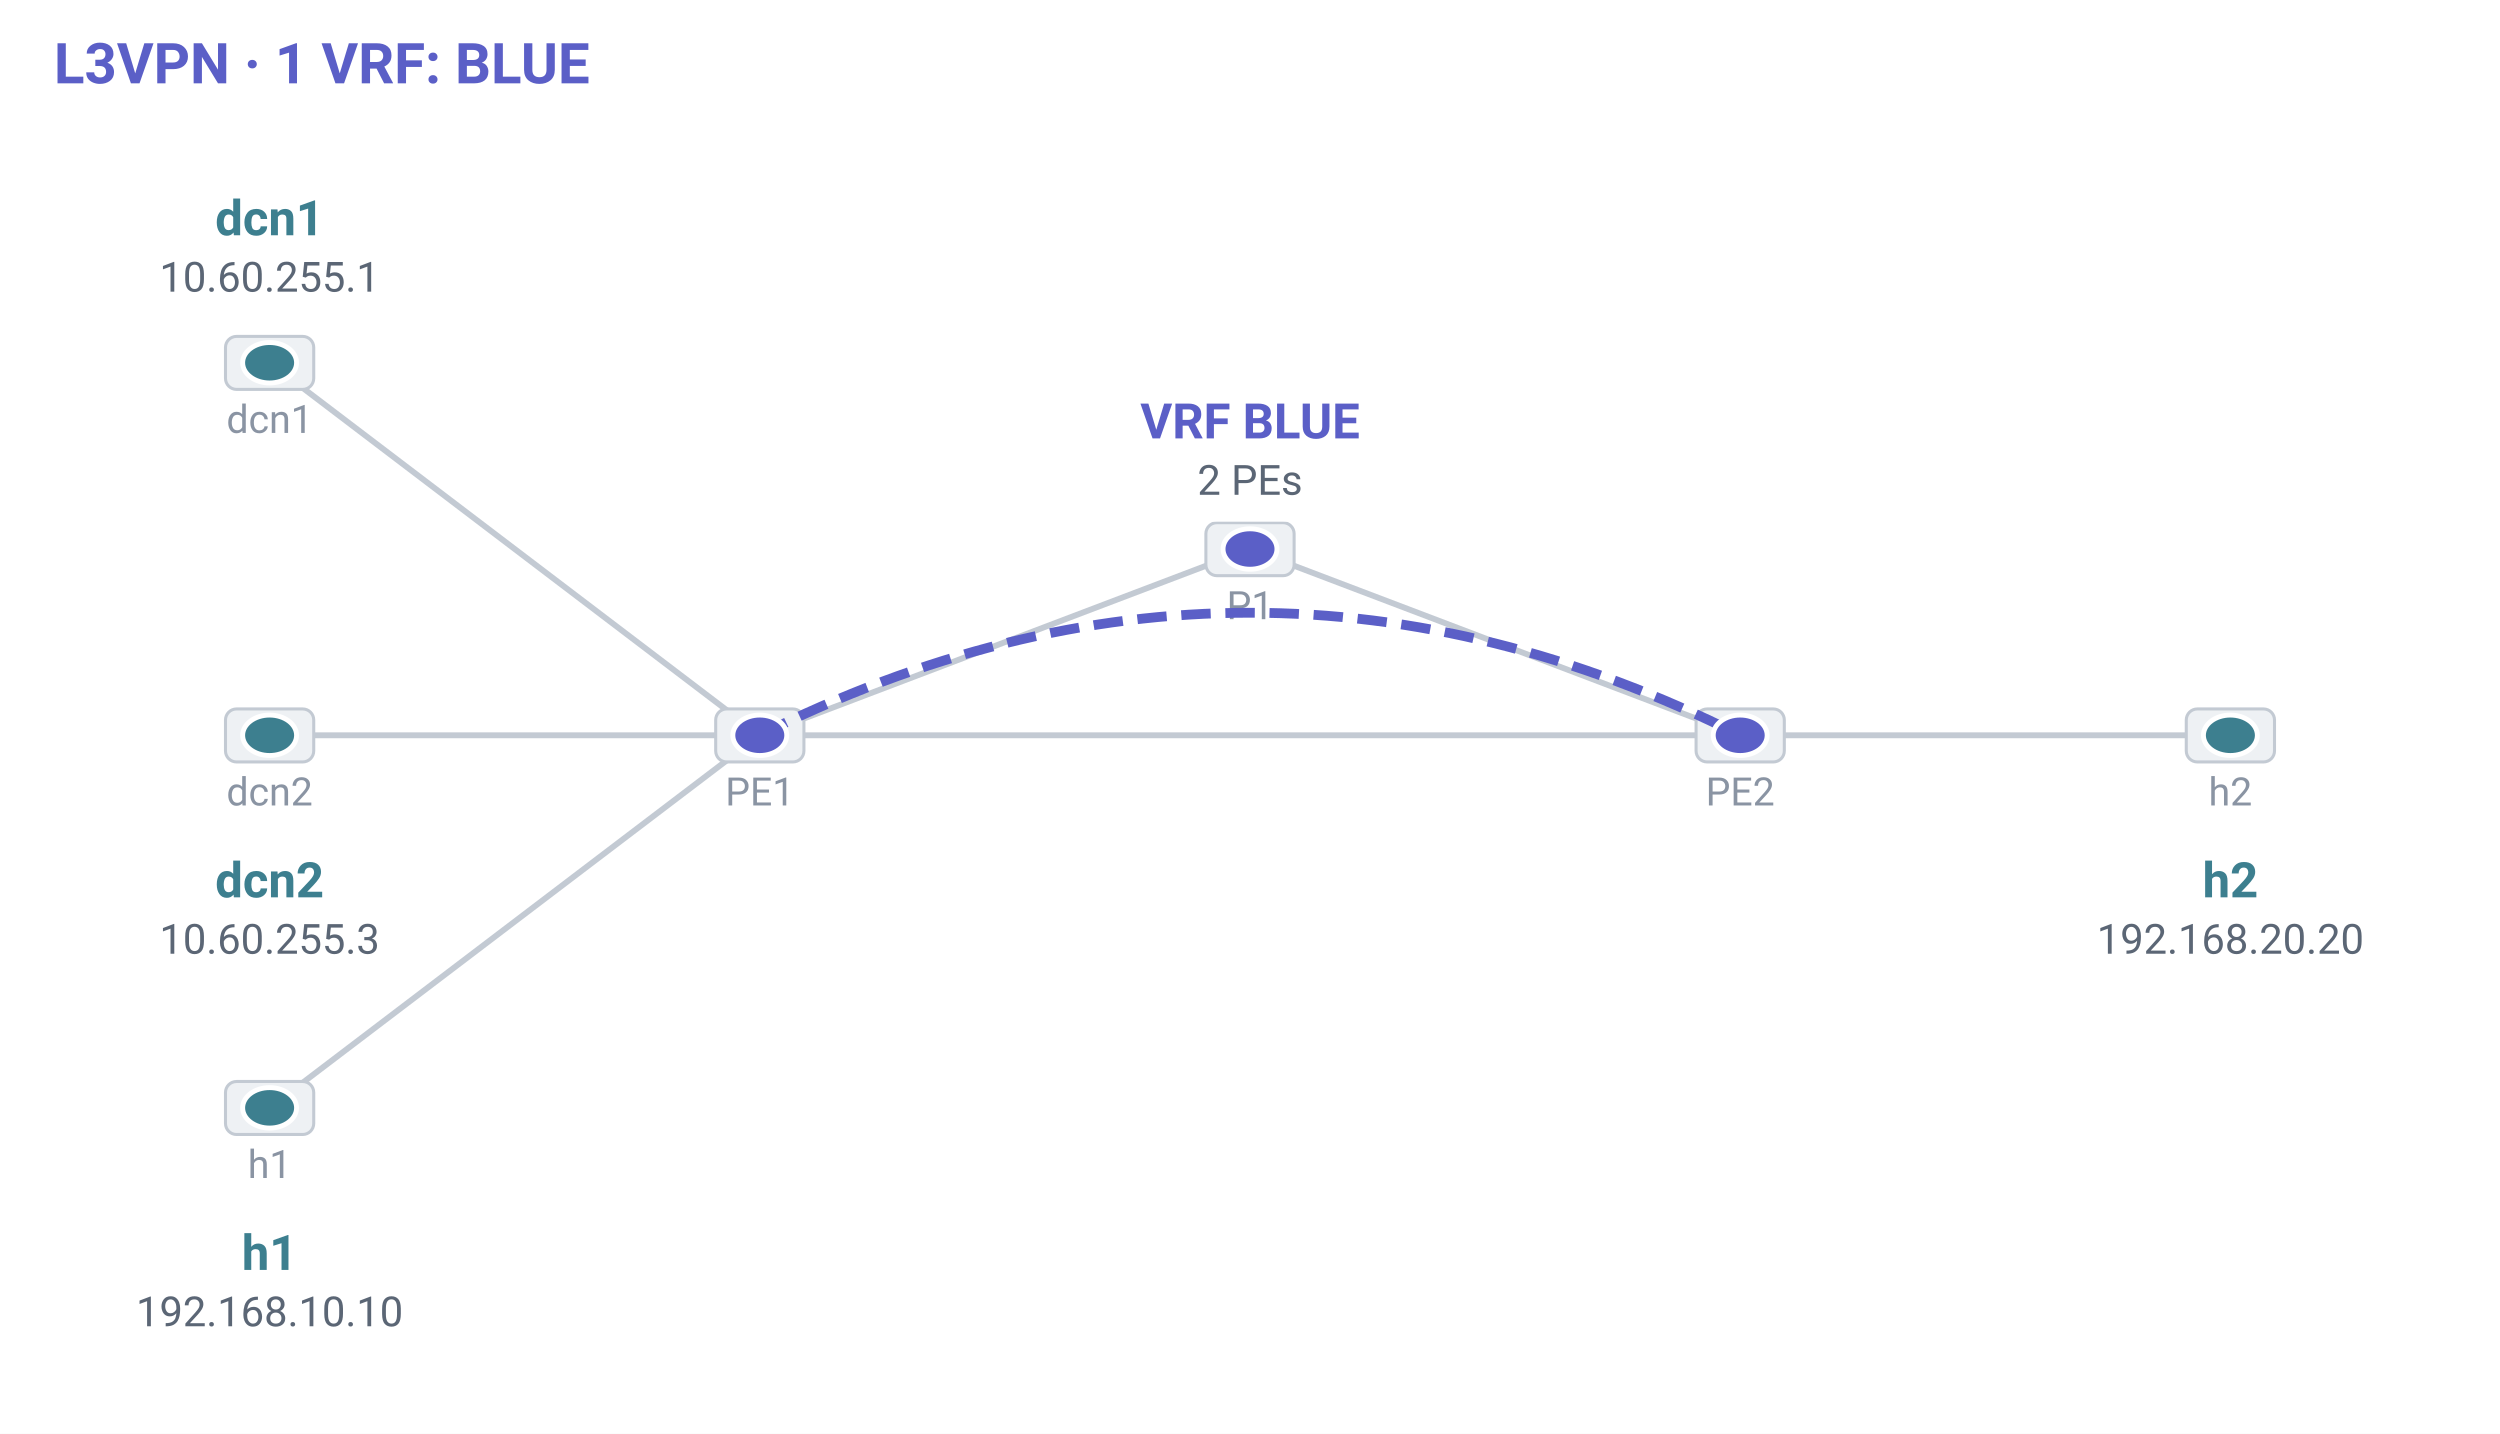
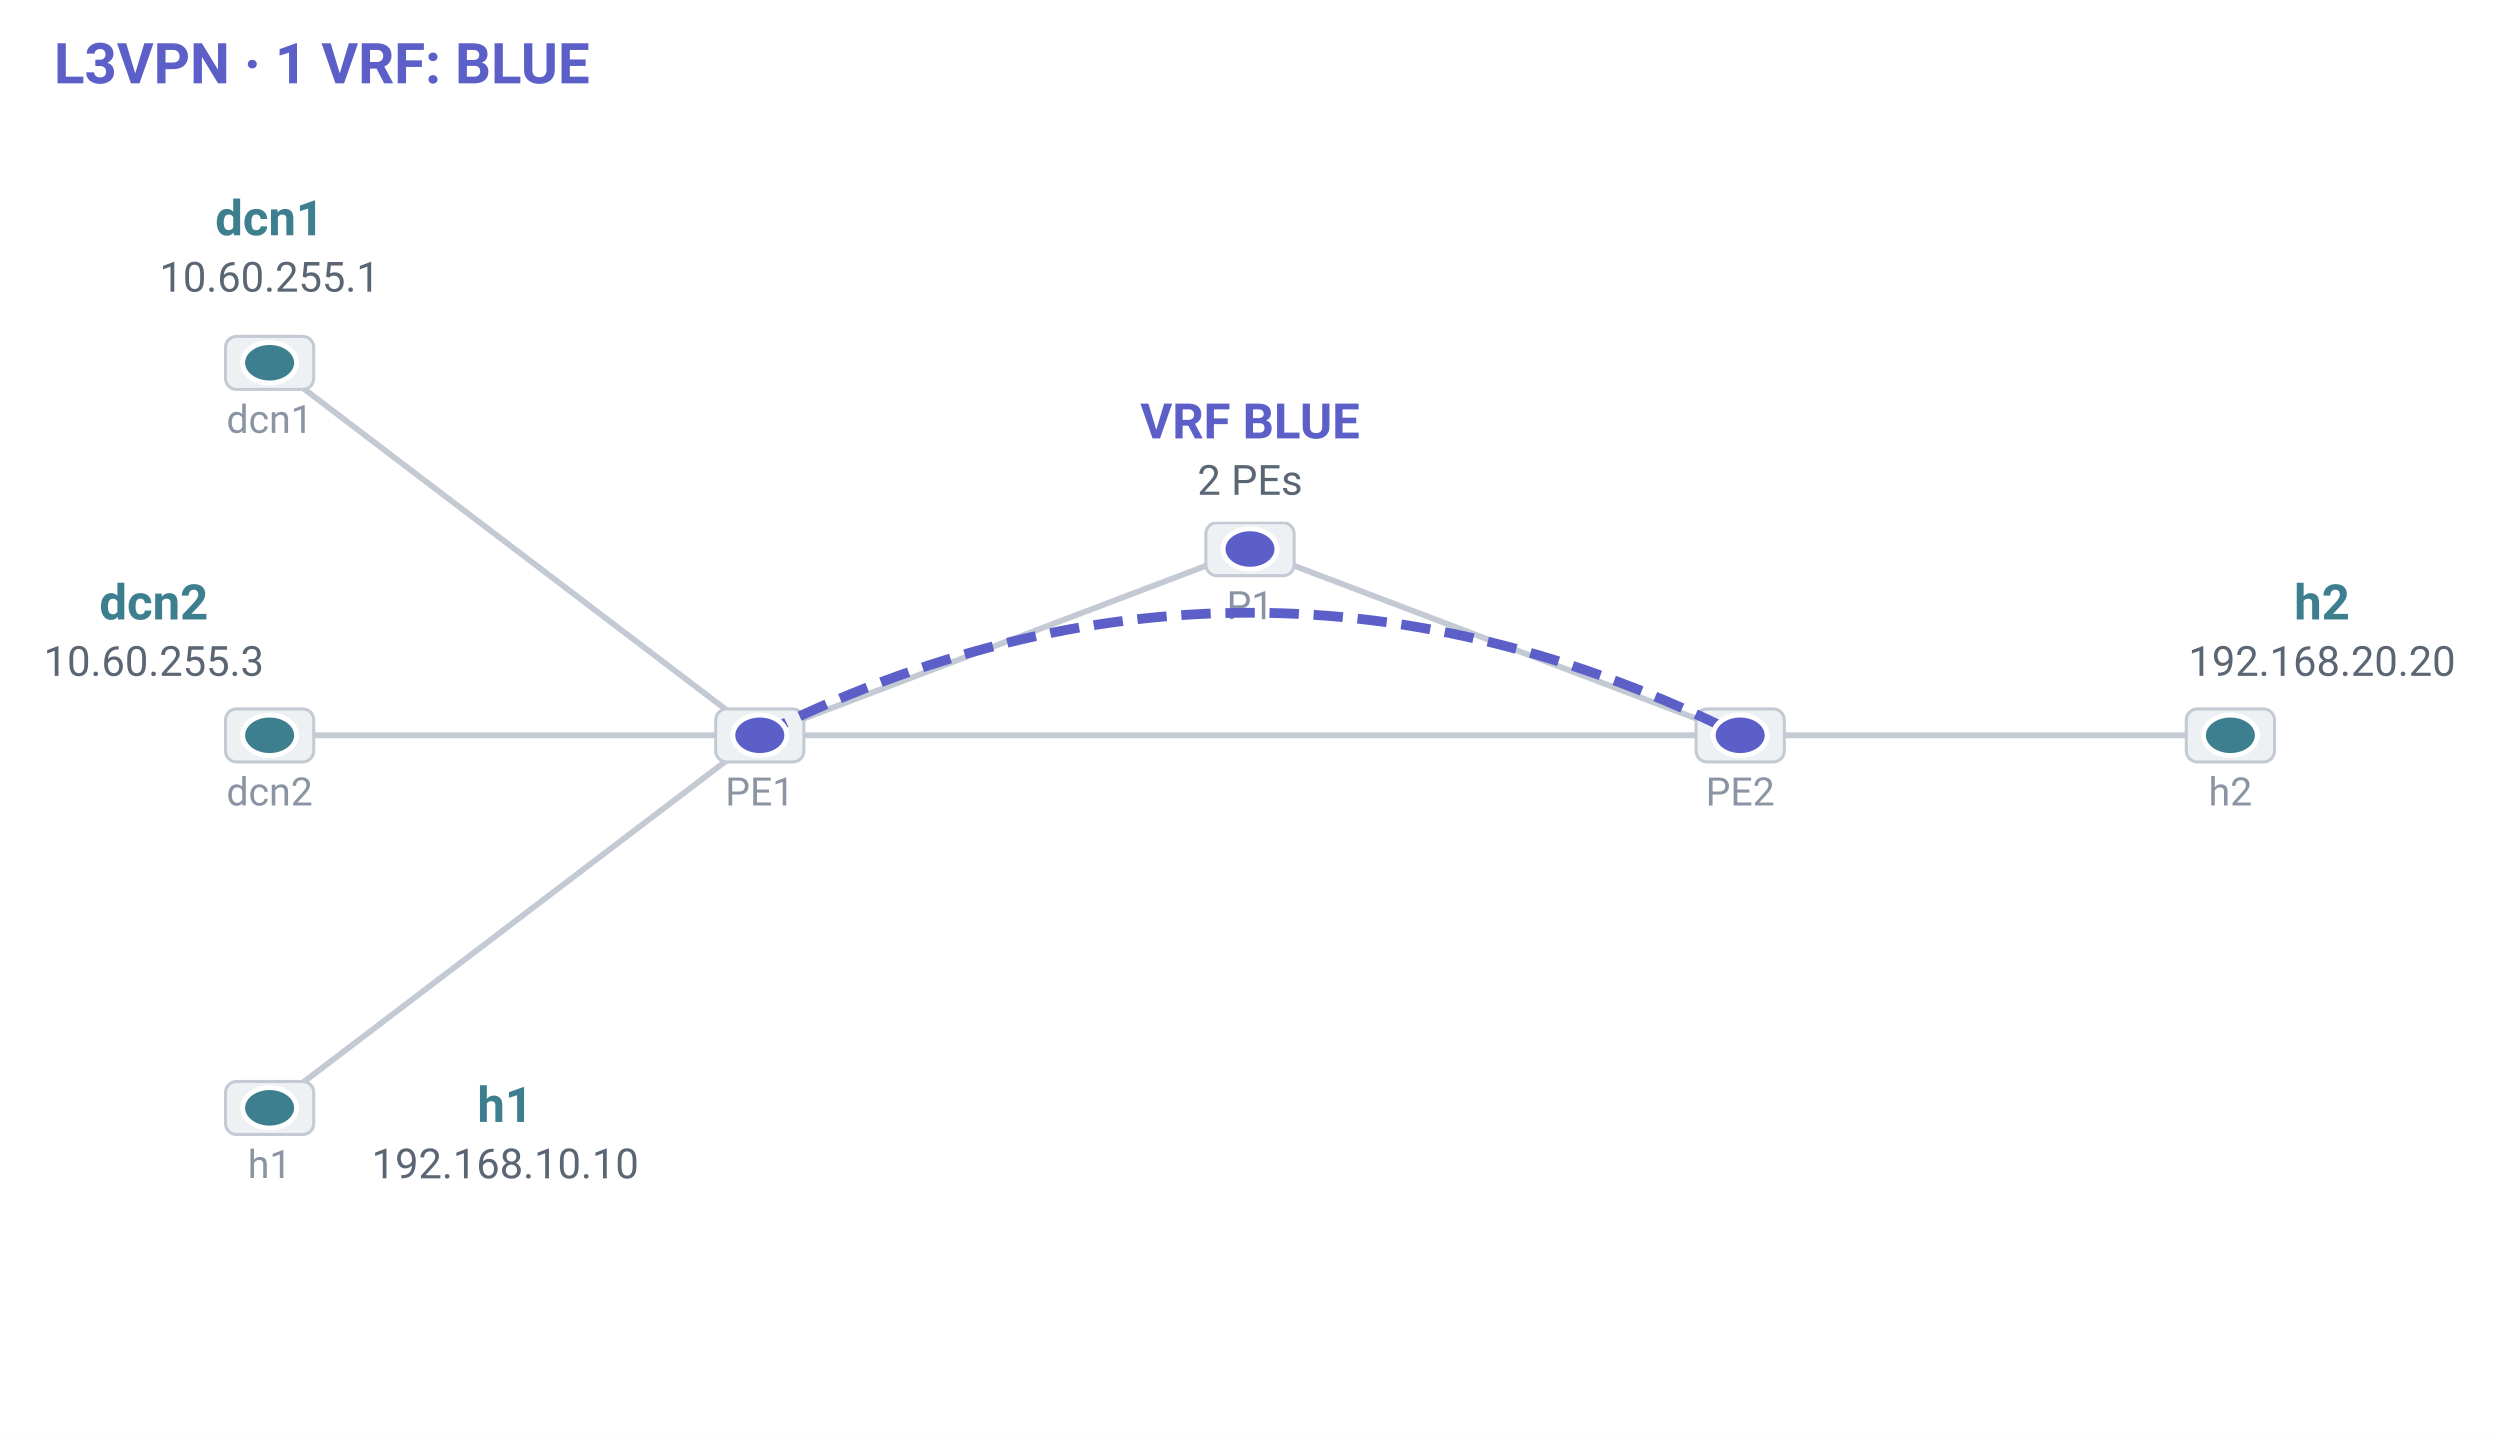
<svg xmlns="http://www.w3.org/2000/svg" class="netfacts-frames" viewBox="0 0 816 468" width="816" height="468" font-family="'Segoe UI', Roboto, Helvetica, Arial, sans-serif" data-frames="physical role igp bgp vrf" data-start="vrf">
  <style>.frame{visibility:hidden}.frame.start{visibility:visible}:root:has(.frame:target) .frame{visibility:hidden}:root:has(.frame:target) .frame:target{visibility:visible}@media (prefers-reduced-motion:no-preference){@keyframes nf-rotate{0%{visibility:visible}20%,100%{visibility:hidden}}.frame{animation:nf-rotate 20s step-end infinite}.r1{animation-delay:-16s}.r2{animation-delay:-12s}.r3{animation-delay:-8s}.r4{animation-delay:-4s}:root:has(.frame:target) .frame,:root:has(#still:target) .frame,:root[data-rotate="off"] .frame{animation:none}}</style>
  <rect id="still" width="816" height="468" fill="#fff" />
  <g class="frame r1" id="f-physical" data-title="Physical · 7 devices (SAOS 10), 7 links">
    <g>
      <line x1="248" y1="240" x2="408" y2="179.2" stroke="#69768a" stroke-width="2.56" />
      <rect x="262.9" y="222.4" width="16.8" height="17.6" rx="8.8" fill="#fff" stroke="#9aa4b1" stroke-width="1.1" />
      <text x="271.3" y="235.7" font-size="12" text-anchor="middle" fill="#1d2430">1</text>
      <rect x="376.3" y="179.2" width="16.8" height="17.6" rx="8.8" fill="#fff" stroke="#9aa4b1" stroke-width="1.1" />
      <text x="384.7" y="192.5" font-size="12" text-anchor="middle" fill="#1d2430">1</text>
    </g>
    <g>
      <line x1="248" y1="240" x2="568" y2="240" stroke="#69768a" stroke-width="2.56" />
      <rect x="285.3" y="231.2" width="16.8" height="17.6" rx="8.8" fill="#fff" stroke="#9aa4b1" stroke-width="1.1" />
      <text x="293.7" y="244.5" font-size="12" text-anchor="middle" fill="#1d2430">2</text>
      <rect x="530.7" y="231.2" width="16.8" height="17.6" rx="8.8" fill="#fff" stroke="#9aa4b1" stroke-width="1.1" />
      <text x="539.1" y="244.5" font-size="12" text-anchor="middle" fill="#1d2430">2</text>
    </g>
    <g>
      <line x1="248" y1="240" x2="88" y2="361.6" stroke="#69768a" stroke-width="2.56" />
      <rect x="207.4" y="255.7" width="16.8" height="17.6" rx="8.8" fill="#fff" stroke="#9aa4b1" stroke-width="1.1" />
      <text x="215.8" y="269" font-size="12" text-anchor="middle" fill="#1d2430">5</text>
      <rect x="100" y="329.1" width="38.4" height="17.6" rx="8.8" fill="#fff" stroke="#9aa4b1" stroke-width="1.1" />
      <text x="119.2" y="342.4" font-size="12" text-anchor="middle" fill="#1d2430">eth1</text>
    </g>
    <g>
      <line x1="248" y1="240" x2="88" y2="118.4" stroke="#69768a" stroke-width="2.56" />
      <rect x="216.3" y="213.5" width="16.8" height="17.6" rx="8.8" fill="#fff" stroke="#9aa4b1" stroke-width="1.1" />
      <text x="224.7" y="226.8" font-size="12" text-anchor="middle" fill="#1d2430">6</text>
      <rect x="100" y="133.3" width="38.4" height="17.6" rx="8.8" fill="#fff" stroke="#9aa4b1" stroke-width="1.1" />
      <text x="119.2" y="146.6" font-size="12" text-anchor="middle" fill="#1d2430">eth1</text>
    </g>
    <g>
      <line x1="248" y1="240" x2="88" y2="240" stroke="#69768a" stroke-width="2.56" />
      <rect x="193.9" y="231.2" width="16.8" height="17.6" rx="8.8" fill="#fff" stroke="#9aa4b1" stroke-width="1.1" />
      <text x="202.3" y="244.5" font-size="12" text-anchor="middle" fill="#1d2430">7</text>
      <rect x="116.8" y="231.2" width="38.4" height="17.6" rx="8.8" fill="#fff" stroke="#9aa4b1" stroke-width="1.1" />
      <text x="136" y="244.5" font-size="12" text-anchor="middle" fill="#1d2430">eth1</text>
    </g>
    <g>
      <line x1="408" y1="179.2" x2="568" y2="240" stroke="#69768a" stroke-width="2.56" />
      <rect x="422.9" y="179.2" width="16.8" height="17.6" rx="8.8" fill="#fff" stroke="#9aa4b1" stroke-width="1.1" />
      <text x="431.3" y="192.5" font-size="12" text-anchor="middle" fill="#1d2430">2</text>
      <rect x="510.1" y="212.4" width="16.8" height="17.6" rx="8.8" fill="#fff" stroke="#9aa4b1" stroke-width="1.1" />
      <text x="518.5" y="225.7" font-size="12" text-anchor="middle" fill="#1d2430">1</text>
    </g>
    <g>
      <line x1="568" y1="240" x2="728" y2="240" stroke="#69768a" stroke-width="2.56" />
      <rect x="582.9" y="231.2" width="16.8" height="17.6" rx="8.8" fill="#fff" stroke="#9aa4b1" stroke-width="1.1" />
      <text x="591.3" y="244.5" font-size="12" text-anchor="middle" fill="#1d2430">5</text>
      <rect x="666.4" y="231.2" width="38.4" height="17.6" rx="8.8" fill="#fff" stroke="#9aa4b1" stroke-width="1.1" />
      <text x="685.6" y="244.5" font-size="12" text-anchor="middle" fill="#1d2430">eth1</text>
    </g>
    <g>
      <g class="router">
        <circle cx="248" cy="240" r="10.9" fill="#dc0000" />
        <path d="M256.7,240 L252.4,240" stroke="#fff" stroke-width="1.4" stroke-linecap="round" />
        <path d="M250.4,240 L253,241.8 L253,238.2 Z" fill="#fff" />
        <path d="M239.3,240 L243.6,240" stroke="#fff" stroke-width="1.4" stroke-linecap="round" />
        <path d="M245.6,240 L243,238.2 L243,241.8 Z" fill="#fff" />
        <path d="M248,248.7 L248,244.4" stroke="#fff" stroke-width="1.4" stroke-linecap="round" />
        <path d="M248,242.4 L246.2,245 L249.8,245 Z" fill="#fff" />
        <path d="M248,231.3 L248,235.6" stroke="#fff" stroke-width="1.4" stroke-linecap="round" />
        <path d="M248,237.6 L249.8,235 L246.2,235 Z" fill="#fff" />
      </g>
    </g>
    <g>
      <g class="router">
        <circle cx="408" cy="179.2" r="10.9" fill="#dc0000" />
        <path d="M416.7,179.2 L412.4,179.2" stroke="#fff" stroke-width="1.4" stroke-linecap="round" />
        <path d="M410.4,179.2 L413,181 L413,177.4 Z" fill="#fff" />
        <path d="M399.3,179.2 L403.6,179.2" stroke="#fff" stroke-width="1.4" stroke-linecap="round" />
        <path d="M405.6,179.2 L403,177.4 L403,181 Z" fill="#fff" />
        <path d="M408,187.9 L408,183.6" stroke="#fff" stroke-width="1.4" stroke-linecap="round" />
        <path d="M408,181.6 L406.2,184.2 L409.8,184.2 Z" fill="#fff" />
        <path d="M408,170.5 L408,174.8" stroke="#fff" stroke-width="1.4" stroke-linecap="round" />
        <path d="M408,176.8 L409.8,174.2 L406.2,174.2 Z" fill="#fff" />
      </g>
    </g>
    <g>
      <g class="router">
        <circle cx="568" cy="240" r="10.9" fill="#dc0000" />
        <path d="M576.7,240 L572.4,240" stroke="#fff" stroke-width="1.4" stroke-linecap="round" />
        <path d="M570.4,240 L573,241.8 L573,238.2 Z" fill="#fff" />
        <path d="M559.3,240 L563.6,240" stroke="#fff" stroke-width="1.4" stroke-linecap="round" />
        <path d="M565.6,240 L563,238.2 L563,241.8 Z" fill="#fff" />
        <path d="M568,248.7 L568,244.4" stroke="#fff" stroke-width="1.4" stroke-linecap="round" />
        <path d="M568,242.4 L566.2,245 L569.8,245 Z" fill="#fff" />
        <path d="M568,231.3 L568,235.6" stroke="#fff" stroke-width="1.4" stroke-linecap="round" />
        <path d="M568,237.6 L569.8,235 L566.2,235 Z" fill="#fff" />
      </g>
    </g>
    <g>
      <rect x="67.2" y="349.1" width="41.6" height="25" rx="4.2" fill="#3d7f8f" stroke="#fff" stroke-width="1.6" />
      <text x="88" y="366.4" font-size="12.8" font-weight="700" text-anchor="middle" fill="#fff">H</text>
    </g>
    <g>
      <rect x="707.2" y="227.5" width="41.6" height="25" rx="4.2" fill="#3d7f8f" stroke="#fff" stroke-width="1.6" />
      <text x="728" y="244.8" font-size="12.8" font-weight="700" text-anchor="middle" fill="#fff">H</text>
    </g>
    <g>
      <rect x="67.2" y="105.9" width="41.6" height="25" rx="4.2" fill="#3d7f8f" stroke="#fff" stroke-width="1.6" />
      <text x="88" y="123.2" font-size="12.8" font-weight="700" text-anchor="middle" fill="#fff">H</text>
    </g>
    <g>
      <rect x="67.2" y="227.5" width="41.6" height="25" rx="4.2" fill="#3d7f8f" stroke="#fff" stroke-width="1.6" />
      <text x="88" y="244.8" font-size="12.8" font-weight="700" text-anchor="middle" fill="#fff">H</text>
    </g>
    <rect x="227.4" y="256" width="41.2" height="42.4" rx="4.8" fill="#fff" fill-opacity="0.9" />
    <text x="248" y="271.2" font-size="16" text-anchor="middle" font-weight="700" fill="#1a1a1a">PE1</text>
    <text x="248" y="289.6" font-size="13.6" text-anchor="middle" fill="#5b6675">5164</text>
    <rect x="387.4" y="120.8" width="41.2" height="42.4" rx="4.8" fill="#fff" fill-opacity="0.9" />
    <text x="408" y="136" font-size="16" text-anchor="middle" font-weight="700" fill="#1a1a1a">P1</text>
    <text x="408" y="154.4" font-size="13.6" text-anchor="middle" fill="#5b6675">5164</text>
    <rect x="547.4" y="256" width="41.2" height="42.4" rx="4.8" fill="#fff" fill-opacity="0.9" />
    <text x="568" y="271.2" font-size="16" text-anchor="middle" font-weight="700" fill="#1a1a1a">PE2</text>
    <text x="568" y="289.6" font-size="13.6" text-anchor="middle" fill="#5b6675">5164</text>
    <rect x="67.4" y="377.6" width="41.2" height="42.4" rx="4.8" fill="#fff" fill-opacity="0.9" />
    <text x="88" y="392.8" font-size="16" text-anchor="middle" font-weight="700" fill="#3d7f8f">h1</text>
    <text x="88" y="411.2" font-size="13.6" text-anchor="middle" fill="#5b6675">5164</text>
    <rect x="707.4" y="256" width="41.2" height="42.4" rx="4.8" fill="#fff" fill-opacity="0.9" />
    <text x="728" y="271.2" font-size="16" text-anchor="middle" font-weight="700" fill="#3d7f8f">h2</text>
    <text x="728" y="289.6" font-size="13.6" text-anchor="middle" fill="#5b6675">5164</text>
    <rect x="64.6" y="60" width="46.7" height="42.4" rx="4.8" fill="#fff" fill-opacity="0.9" />
    <text x="88" y="75.2" font-size="16" text-anchor="middle" font-weight="700" fill="#3d7f8f">dcn1</text>
    <text x="88" y="93.6" font-size="13.6" text-anchor="middle" fill="#5b6675">5164</text>
    <rect x="64.6" y="256" width="46.7" height="42.4" rx="4.8" fill="#fff" fill-opacity="0.9" />
    <text x="88" y="271.2" font-size="16" text-anchor="middle" font-weight="700" fill="#3d7f8f">dcn2</text>
    <text x="88" y="289.6" font-size="13.6" text-anchor="middle" fill="#5b6675">5164</text>
    <rect width="816" height="40" fill="#fff" fill-opacity="0.92" />
    <text x="17.6" y="27.2" font-size="18.4" font-weight="700" fill="#1d2430">Physical · 7 devices (SAOS 10), 7 links</text>
  </g>
  <g class="frame r2" id="f-role" data-title="Roles · 2 PE, 1 P · RR P1">
    <line x1="248" y1="240" x2="408" y2="179.2" stroke="#c3cad3" stroke-width="1.92" />
    <line x1="248" y1="240" x2="568" y2="240" stroke="#c3cad3" stroke-width="1.92" />
    <line x1="248" y1="240" x2="88" y2="361.6" stroke="#c3cad3" stroke-width="1.92" />
    <line x1="248" y1="240" x2="88" y2="118.4" stroke="#c3cad3" stroke-width="1.92" />
    <line x1="248" y1="240" x2="88" y2="240" stroke="#c3cad3" stroke-width="1.92" />
    <line x1="408" y1="179.2" x2="568" y2="240" stroke="#c3cad3" stroke-width="1.92" />
    <line x1="568" y1="240" x2="728" y2="240" stroke="#c3cad3" stroke-width="1.92" />
    <rect x="233.6" y="231.4" width="28.8" height="17.3" rx="3.6" fill="#eef1f4" stroke="#c3cad3" />
    <rect x="393.6" y="170.6" width="28.8" height="17.3" rx="3.6" fill="#eef1f4" stroke="#c3cad3" />
    <rect x="553.6" y="231.4" width="28.8" height="17.3" rx="3.6" fill="#eef1f4" stroke="#c3cad3" />
    <rect x="73.6" y="353" width="28.8" height="17.3" rx="3.6" fill="#eef1f4" stroke="#c3cad3" />
    <text x="88" y="384.5" font-size="12.8" text-anchor="middle" fill="#8a94a3">h1</text>
    <rect x="713.6" y="231.4" width="28.8" height="17.3" rx="3.6" fill="#eef1f4" stroke="#c3cad3" />
    <text x="728" y="262.9" font-size="12.8" text-anchor="middle" fill="#8a94a3">h2</text>
    <rect x="73.6" y="109.8" width="28.8" height="17.3" rx="3.6" fill="#eef1f4" stroke="#c3cad3" />
    <text x="88" y="141.3" font-size="12.8" text-anchor="middle" fill="#8a94a3">dcn1</text>
    <rect x="73.6" y="231.4" width="28.8" height="17.3" rx="3.6" fill="#eef1f4" stroke="#c3cad3" />
    <text x="88" y="262.9" font-size="12.8" text-anchor="middle" fill="#8a94a3">dcn2</text>
    <g>
      <rect x="227.2" y="227.5" width="41.6" height="25" rx="4.2" fill="#c8202f" stroke="#fff" stroke-width="1.6" />
      <text x="248" y="245.6" font-size="12.8" font-weight="700" text-anchor="middle" fill="#fff">PE</text>
    </g>
    <g>
      <rect x="382.4" y="163.8" width="51.2" height="30.7" rx="5.1" fill="#1f5fa8" stroke="#fff" stroke-width="1.6" />
      <text x="408" y="184.8" font-size="12.8" font-weight="700" text-anchor="middle" fill="#fff">P·RR</text>
    </g>
    <g>
      <rect x="547.2" y="227.5" width="41.6" height="25" rx="4.2" fill="#c8202f" stroke="#fff" stroke-width="1.6" />
      <text x="568" y="245.6" font-size="12.8" font-weight="700" text-anchor="middle" fill="#fff">PE</text>
    </g>
-     <rect x="191.9" y="256" width="112.1" height="42.4" rx="4.8" fill="#fff" fill-opacity="0.9" />
-     <text x="248" y="271.2" font-size="16" text-anchor="middle" font-weight="700" fill="#c8202f">PE1</text>
-     <text x="248" y="289.6" font-size="13.6" text-anchor="middle" fill="#5b6675">provider edge</text>
+     <rect x="234" y="256" width="112.1" height="42.4" rx="4.8" fill="#fff" fill-opacity="0.9" />
+     <text x="290.1" y="271.2" font-size="16" text-anchor="middle" font-weight="700" fill="#c8202f">PE1</text>
+     <text x="290.1" y="289.6" font-size="13.6" text-anchor="middle" fill="#5b6675">provider edge</text>
    <rect x="300.7" y="117.6" width="214.7" height="42.4" rx="4.8" fill="#fff" fill-opacity="0.9" />
    <text x="408" y="132.8" font-size="16" text-anchor="middle" font-weight="700" fill="#1f5fa8">P1</text>
    <text x="408" y="151.2" font-size="13.6" text-anchor="middle" fill="#5b6675">provider · route reflector</text>
    <rect x="511.9" y="256" width="112.1" height="42.4" rx="4.8" fill="#fff" fill-opacity="0.9" />
    <text x="568" y="271.2" font-size="16" text-anchor="middle" font-weight="700" fill="#c8202f">PE2</text>
    <text x="568" y="289.6" font-size="13.6" text-anchor="middle" fill="#5b6675">provider edge</text>
    <rect width="816" height="40" fill="#fff" fill-opacity="0.92" />
    <text x="17.6" y="27.2" font-size="18.4" font-weight="700" fill="#1d2430">Roles · 2 PE, 1 P · RR P1</text>
  </g>
  <g class="frame r3" id="f-igp" data-title="IGP · IS-IS L2, SR · area 49.0001">
    <line x1="248" y1="240" x2="408" y2="179.2" stroke="#c3cad3" stroke-width="1.92" />
    <line x1="248" y1="240" x2="568" y2="240" stroke="#c3cad3" stroke-width="1.92" />
    <line x1="248" y1="240" x2="88" y2="361.6" stroke="#c3cad3" stroke-width="1.92" />
    <line x1="248" y1="240" x2="88" y2="118.4" stroke="#c3cad3" stroke-width="1.92" />
    <line x1="248" y1="240" x2="88" y2="240" stroke="#c3cad3" stroke-width="1.92" />
    <line x1="408" y1="179.2" x2="568" y2="240" stroke="#c3cad3" stroke-width="1.92" />
    <line x1="568" y1="240" x2="728" y2="240" stroke="#c3cad3" stroke-width="1.92" />
    <rect x="233.6" y="231.4" width="28.8" height="17.3" rx="3.6" fill="#eef1f4" stroke="#c3cad3" />
    <rect x="393.6" y="170.6" width="28.8" height="17.3" rx="3.6" fill="#eef1f4" stroke="#c3cad3" />
    <rect x="553.6" y="231.4" width="28.8" height="17.3" rx="3.6" fill="#eef1f4" stroke="#c3cad3" />
    <rect x="73.6" y="353" width="28.8" height="17.3" rx="3.6" fill="#eef1f4" stroke="#c3cad3" />
    <rect x="713.6" y="231.4" width="28.8" height="17.3" rx="3.6" fill="#eef1f4" stroke="#c3cad3" />
    <rect x="73.6" y="109.8" width="28.8" height="17.3" rx="3.6" fill="#eef1f4" stroke="#c3cad3" />
    <rect x="73.6" y="231.4" width="28.8" height="17.3" rx="3.6" fill="#eef1f4" stroke="#c3cad3" />
    <g>
      <line x1="248" y1="240" x2="408" y2="179.2" stroke="#2e9e5b" stroke-width="3.52" />
      <rect x="316" y="200.8" width="24" height="17.6" rx="8.8" fill="#fff" stroke="#2e9e5b" stroke-width="1.1" />
      <text x="328" y="214.1" font-size="12" text-anchor="middle" fill="#1d2430">10</text>
    </g>
    <g>
      <line x1="248" y1="240" x2="568" y2="240" stroke="#2e9e5b" stroke-width="3.52" />
      <rect x="396" y="231.2" width="24" height="17.6" rx="8.8" fill="#fff" stroke="#2e9e5b" stroke-width="1.1" />
      <text x="408" y="244.5" font-size="12" text-anchor="middle" fill="#1d2430">30</text>
    </g>
    <g>
      <line x1="408" y1="179.2" x2="568" y2="240" stroke="#2e9e5b" stroke-width="3.52" />
      <rect x="476" y="200.8" width="24" height="17.6" rx="8.8" fill="#fff" stroke="#2e9e5b" stroke-width="1.1" />
      <text x="488" y="214.1" font-size="12" text-anchor="middle" fill="#1d2430">10</text>
    </g>
    <ellipse cx="248" cy="240" rx="8.8" ry="6.6" fill="#2e9e5b" stroke="#fff" stroke-width="1.6" />
    <g>
-       <rect x="203.8" y="252.8" width="88.5" height="60.8" rx="4.8" fill="#fff" fill-opacity="0.9" />
-       <text x="248" y="268" font-size="16" text-anchor="middle" font-weight="700" fill="#2e9e5b">PE1</text>
-       <text x="248" y="286.4" font-size="13.6" text-anchor="middle" fill="#5b6675">10.255.0.1</text>
-       <text x="248" y="304.8" font-size="13.6" text-anchor="middle" fill="#5b6675">SID 16001</text>
+       <rect x="236.9" y="252.8" width="88.5" height="60.8" rx="4.8" fill="#fff" fill-opacity="0.9" />
+       <text x="281.2" y="268" font-size="16" text-anchor="middle" font-weight="700" fill="#2e9e5b">PE1</text>
+       <text x="281.2" y="286.4" font-size="13.6" text-anchor="middle" fill="#5b6675">10.255.0.1</text>
+       <text x="281.2" y="304.8" font-size="13.6" text-anchor="middle" fill="#5b6675">SID 16001</text>
    </g>
    <ellipse cx="408" cy="179.2" rx="8.8" ry="6.6" fill="#2e9e5b" stroke="#fff" stroke-width="1.6" />
    <g>
      <rect x="363.8" y="105.6" width="88.5" height="60.8" rx="4.8" fill="#fff" fill-opacity="0.9" />
      <text x="408" y="120.8" font-size="16" text-anchor="middle" font-weight="700" fill="#2e9e5b">P1</text>
      <text x="408" y="139.2" font-size="13.6" text-anchor="middle" fill="#5b6675">10.255.0.2</text>
      <text x="408" y="157.6" font-size="13.6" text-anchor="middle" fill="#5b6675">SID 16002</text>
    </g>
    <ellipse cx="568" cy="240" rx="8.8" ry="6.6" fill="#2e9e5b" stroke="#fff" stroke-width="1.6" />
    <g>
      <rect x="523.8" y="252.8" width="88.5" height="60.8" rx="4.8" fill="#fff" fill-opacity="0.9" />
      <text x="568" y="268" font-size="16" text-anchor="middle" font-weight="700" fill="#2e9e5b">PE2</text>
      <text x="568" y="286.4" font-size="13.6" text-anchor="middle" fill="#5b6675">10.255.0.3</text>
      <text x="568" y="304.8" font-size="13.6" text-anchor="middle" fill="#5b6675">SID 16003</text>
    </g>
    <rect width="816" height="40" fill="#fff" fill-opacity="0.92" />
    <text x="17.6" y="27.2" font-size="18.4" font-weight="700" fill="#2e9e5b">IGP · IS-IS L2, SR · area 49.0001</text>
  </g>
  <g class="frame r4" id="f-bgp" data-title="BGP · AS 64500 · 2 sessions · RR P1">
    <line x1="248" y1="240" x2="408" y2="179.2" stroke="#c3cad3" stroke-width="1.92" />
    <line x1="248" y1="240" x2="568" y2="240" stroke="#c3cad3" stroke-width="1.92" />
    <line x1="248" y1="240" x2="88" y2="361.6" stroke="#c3cad3" stroke-width="1.92" />
    <line x1="248" y1="240" x2="88" y2="118.4" stroke="#c3cad3" stroke-width="1.92" />
    <line x1="248" y1="240" x2="88" y2="240" stroke="#c3cad3" stroke-width="1.92" />
    <line x1="408" y1="179.2" x2="568" y2="240" stroke="#c3cad3" stroke-width="1.92" />
    <line x1="568" y1="240" x2="728" y2="240" stroke="#c3cad3" stroke-width="1.92" />
    <rect x="233.6" y="231.4" width="28.8" height="17.3" rx="3.6" fill="#eef1f4" stroke="#c3cad3" />
    <text x="248" y="262.9" font-size="12.8" text-anchor="middle" fill="#8a94a3">PE1</text>
    <rect x="393.6" y="170.6" width="28.8" height="17.3" rx="3.6" fill="#eef1f4" stroke="#c3cad3" />
    <text x="408" y="202.1" font-size="12.8" text-anchor="middle" fill="#8a94a3">P1</text>
    <rect x="553.6" y="231.4" width="28.8" height="17.3" rx="3.6" fill="#eef1f4" stroke="#c3cad3" />
    <text x="568" y="262.9" font-size="12.8" text-anchor="middle" fill="#8a94a3">PE2</text>
    <rect x="73.6" y="353" width="28.8" height="17.3" rx="3.6" fill="#eef1f4" stroke="#c3cad3" />
    <text x="88" y="384.5" font-size="12.8" text-anchor="middle" fill="#8a94a3">h1</text>
    <rect x="713.6" y="231.4" width="28.8" height="17.3" rx="3.6" fill="#eef1f4" stroke="#c3cad3" />
    <text x="728" y="262.9" font-size="12.8" text-anchor="middle" fill="#8a94a3">h2</text>
    <rect x="73.6" y="109.8" width="28.8" height="17.3" rx="3.6" fill="#eef1f4" stroke="#c3cad3" />
    <text x="88" y="141.3" font-size="12.8" text-anchor="middle" fill="#8a94a3">dcn1</text>
    <rect x="73.6" y="231.4" width="28.8" height="17.3" rx="3.6" fill="#eef1f4" stroke="#c3cad3" />
    <text x="88" y="262.9" font-size="12.8" text-anchor="middle" fill="#8a94a3">dcn2</text>
    <g>
      <line x1="408" y1="179.2" x2="248" y2="240" stroke="#7d4cc2" stroke-width="2.4" stroke-dasharray="8.8 4.8" />
    </g>
    <g>
      <line x1="408" y1="179.2" x2="568" y2="240" stroke="#7d4cc2" stroke-width="2.4" stroke-dasharray="8.8 4.8" />
    </g>
    <ellipse cx="248" cy="240" rx="8" ry="6" fill="#7d4cc2" stroke="#fff" stroke-width="1.6" />
-     <rect x="178.2" y="278.8" width="139.5" height="24" rx="4.8" fill="#fff" fill-opacity="0.9" />
-     <text x="248" y="294" font-size="16" text-anchor="middle" font-weight="700" fill="#7d4cc2">VRF BLUE, MGMT</text>
+     <rect x="213.1" y="271.6" width="139.5" height="24" rx="4.8" fill="#fff" fill-opacity="0.9" />
+     <text x="282.9" y="286.8" font-size="16" text-anchor="middle" font-weight="700" fill="#7d4cc2">VRF BLUE, MGMT</text>
    <ellipse cx="408" cy="179.2" rx="13.6" ry="10.2" fill="#7d4cc2" stroke="#fff" stroke-width="1.6" />
    <rect x="333.6" y="111.2" width="148.8" height="42.4" rx="4.8" fill="#fff" fill-opacity="0.9" />
    <text x="408" y="126.4" font-size="16" text-anchor="middle" font-weight="700" fill="#7d4cc2">route reflector</text>
    <text x="408" y="144.8" font-size="13.6" text-anchor="middle" fill="#5b6675">VRF MGMT</text>
    <ellipse cx="568" cy="240" rx="8" ry="6" fill="#7d4cc2" stroke="#fff" stroke-width="1.6" />
-     <rect x="498.2" y="278.8" width="139.5" height="24" rx="4.8" fill="#fff" fill-opacity="0.9" />
-     <text x="568" y="294" font-size="16" text-anchor="middle" font-weight="700" fill="#7d4cc2">VRF BLUE, MGMT</text>
+     <rect x="498.2" y="190.4" width="139.5" height="24" rx="4.8" fill="#fff" fill-opacity="0.9" />
+     <text x="568" y="205.6" font-size="16" text-anchor="middle" font-weight="700" fill="#7d4cc2">VRF BLUE, MGMT</text>
    <rect width="816" height="40" fill="#fff" fill-opacity="0.92" />
    <text x="17.6" y="27.2" font-size="18.4" font-weight="700" fill="#7d4cc2">BGP · AS 64500 · 2 sessions · RR P1</text>
  </g>
  <g class="frame r0 start" id="f-vrf" data-title="L3VPN · 1 VRF: BLUE">
    <line x1="248" y1="240" x2="408" y2="179.2" stroke="#c3cad3" stroke-width="1.92" />
    <line x1="248" y1="240" x2="568" y2="240" stroke="#c3cad3" stroke-width="1.92" />
    <line x1="248" y1="240" x2="88" y2="361.6" stroke="#c3cad3" stroke-width="1.92" />
    <line x1="248" y1="240" x2="88" y2="118.4" stroke="#c3cad3" stroke-width="1.92" />
    <line x1="248" y1="240" x2="88" y2="240" stroke="#c3cad3" stroke-width="1.92" />
    <line x1="408" y1="179.2" x2="568" y2="240" stroke="#c3cad3" stroke-width="1.92" />
    <line x1="568" y1="240" x2="728" y2="240" stroke="#c3cad3" stroke-width="1.92" />
    <rect x="233.6" y="231.4" width="28.8" height="17.3" rx="3.6" fill="#eef1f4" stroke="#c3cad3" />
    <text x="248" y="262.9" font-size="12.8" text-anchor="middle" fill="#8a94a3">PE1</text>
    <rect x="393.6" y="170.6" width="28.8" height="17.3" rx="3.6" fill="#eef1f4" stroke="#c3cad3" />
    <text x="408" y="202.1" font-size="12.8" text-anchor="middle" fill="#8a94a3">P1</text>
    <rect x="553.6" y="231.4" width="28.8" height="17.3" rx="3.6" fill="#eef1f4" stroke="#c3cad3" />
    <text x="568" y="262.9" font-size="12.8" text-anchor="middle" fill="#8a94a3">PE2</text>
    <rect x="73.6" y="353" width="28.8" height="17.3" rx="3.6" fill="#eef1f4" stroke="#c3cad3" />
    <text x="88" y="384.5" font-size="12.8" text-anchor="middle" fill="#8a94a3">h1</text>
    <rect x="713.6" y="231.4" width="28.8" height="17.3" rx="3.6" fill="#eef1f4" stroke="#c3cad3" />
    <text x="728" y="262.9" font-size="12.8" text-anchor="middle" fill="#8a94a3">h2</text>
    <rect x="73.6" y="109.8" width="28.8" height="17.3" rx="3.6" fill="#eef1f4" stroke="#c3cad3" />
    <text x="88" y="141.3" font-size="12.8" text-anchor="middle" fill="#8a94a3">dcn1</text>
    <rect x="73.6" y="231.4" width="28.8" height="17.3" rx="3.6" fill="#eef1f4" stroke="#c3cad3" />
    <text x="88" y="262.9" font-size="12.8" text-anchor="middle" fill="#8a94a3">dcn2</text>
    <g>
      <path d="M248,240 Q408,160 568,240" fill="none" stroke="#5b5fc7" stroke-width="3.2" stroke-dasharray="9.6 4.8" />
      <rect x="366.1" y="127.9" width="83.8" height="42.4" rx="4.8" fill="#fff" fill-opacity="0.9" />
      <text x="408" y="143.1" font-size="16" text-anchor="middle" font-weight="700" fill="#5b5fc7">VRF BLUE</text>
      <text x="408" y="161.5" font-size="13.6" text-anchor="middle" fill="#5b6675">2 PEs</text>
    </g>
    <ellipse cx="248" cy="240" rx="8.8" ry="6.6" fill="#5b5fc7" stroke="#fff" stroke-width="1.6" />
    <ellipse cx="408" cy="179.2" rx="8.8" ry="6.6" fill="#5b5fc7" stroke="#fff" stroke-width="1.6" />
    <ellipse cx="568" cy="240" rx="8.8" ry="6.6" fill="#5b5fc7" stroke="#fff" stroke-width="1.6" />
    <g>
      <ellipse cx="88" cy="361.6" rx="8.8" ry="6.6" fill="#3d7f8f" stroke="#fff" stroke-width="1.6" />
-       <rect x="31.9" y="399.3" width="112.1" height="42.4" rx="4.8" fill="#fff" fill-opacity="0.9" />
-       <text x="88" y="414.5" font-size="16" text-anchor="middle" font-weight="700" fill="#3d7f8f">h1</text>
-       <text x="88" y="432.9" font-size="13.6" text-anchor="middle" fill="#5b6675">192.168.10.10</text>
+       <rect x="108.8" y="351" width="112.1" height="42.4" rx="4.8" fill="#fff" fill-opacity="0.9" />
+       <text x="164.9" y="366.2" font-size="16" text-anchor="middle" font-weight="700" fill="#3d7f8f">h1</text>
+       <text x="164.9" y="384.6" font-size="13.6" text-anchor="middle" fill="#5b6675">192.168.10.10</text>
    </g>
    <g>
      <ellipse cx="728" cy="240" rx="8.8" ry="6.6" fill="#3d7f8f" stroke="#fff" stroke-width="1.6" />
-       <rect x="671.9" y="277.7" width="112.1" height="42.4" rx="4.8" fill="#fff" fill-opacity="0.9" />
-       <text x="728" y="292.9" font-size="16" text-anchor="middle" font-weight="700" fill="#3d7f8f">h2</text>
-       <text x="728" y="311.3" font-size="13.6" text-anchor="middle" fill="#5b6675">192.168.20.20</text>
+       <rect x="701.9" y="187" width="112.1" height="42.4" rx="4.8" fill="#fff" fill-opacity="0.9" />
+       <text x="757.9" y="202.2" font-size="16" text-anchor="middle" font-weight="700" fill="#3d7f8f">h2</text>
+       <text x="757.9" y="220.6" font-size="13.6" text-anchor="middle" fill="#5b6675">192.168.20.20</text>
    </g>
    <g>
      <ellipse cx="88" cy="118.4" rx="8.8" ry="6.6" fill="#3d7f8f" stroke="#fff" stroke-width="1.6" />
      <rect x="39.8" y="61.6" width="96.4" height="42.4" rx="4.8" fill="#fff" fill-opacity="0.9" />
      <text x="88" y="76.8" font-size="16" text-anchor="middle" font-weight="700" fill="#3d7f8f">dcn1</text>
      <text x="88" y="95.2" font-size="13.6" text-anchor="middle" fill="#5b6675">10.60.255.1</text>
    </g>
    <g>
      <ellipse cx="88" cy="240" rx="8.8" ry="6.6" fill="#3d7f8f" stroke="#fff" stroke-width="1.6" />
-       <rect x="39.8" y="277.7" width="96.4" height="42.4" rx="4.8" fill="#fff" fill-opacity="0.9" />
-       <text x="88" y="292.9" font-size="16" text-anchor="middle" font-weight="700" fill="#3d7f8f">dcn2</text>
-       <text x="88" y="311.3" font-size="13.6" text-anchor="middle" fill="#5b6675">10.60.255.3</text>
+       <rect x="2" y="187" width="96.4" height="42.4" rx="4.8" fill="#fff" fill-opacity="0.9" />
+       <text x="50.2" y="202.2" font-size="16" text-anchor="middle" font-weight="700" fill="#3d7f8f">dcn2</text>
+       <text x="50.2" y="220.6" font-size="13.6" text-anchor="middle" fill="#5b6675">10.60.255.3</text>
    </g>
    <rect width="816" height="40" fill="#fff" fill-opacity="0.92" />
    <text x="17.6" y="27.2" font-size="18.4" font-weight="700" fill="#5b5fc7">L3VPN · 1 VRF: BLUE</text>
  </g>
</svg>
